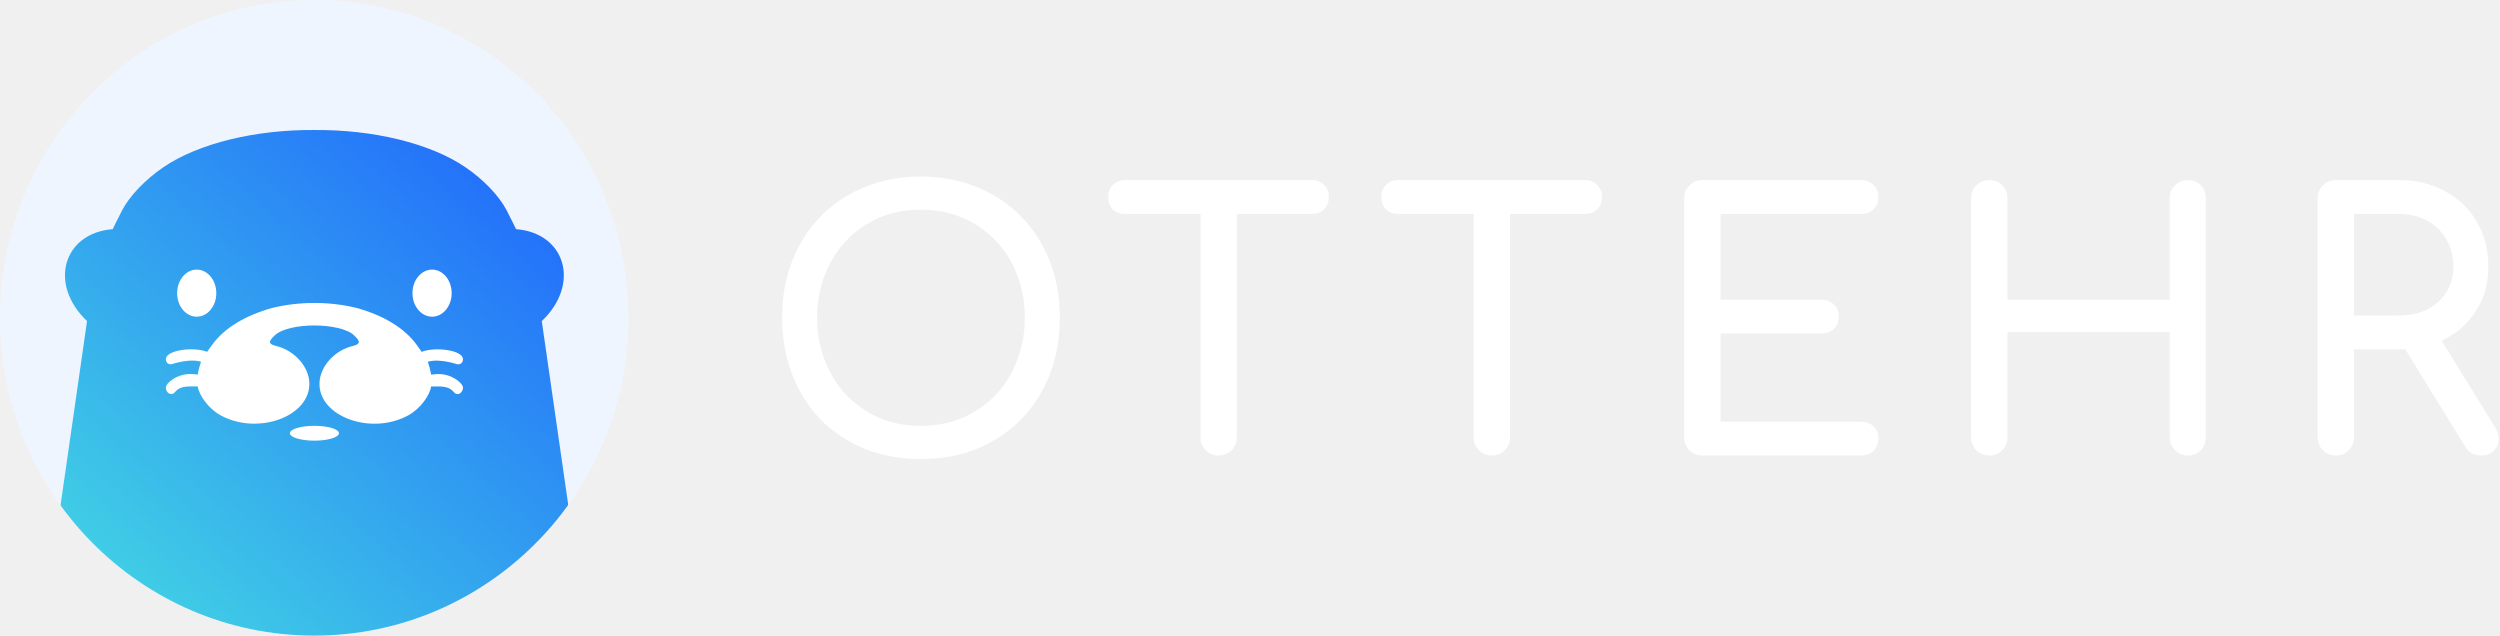
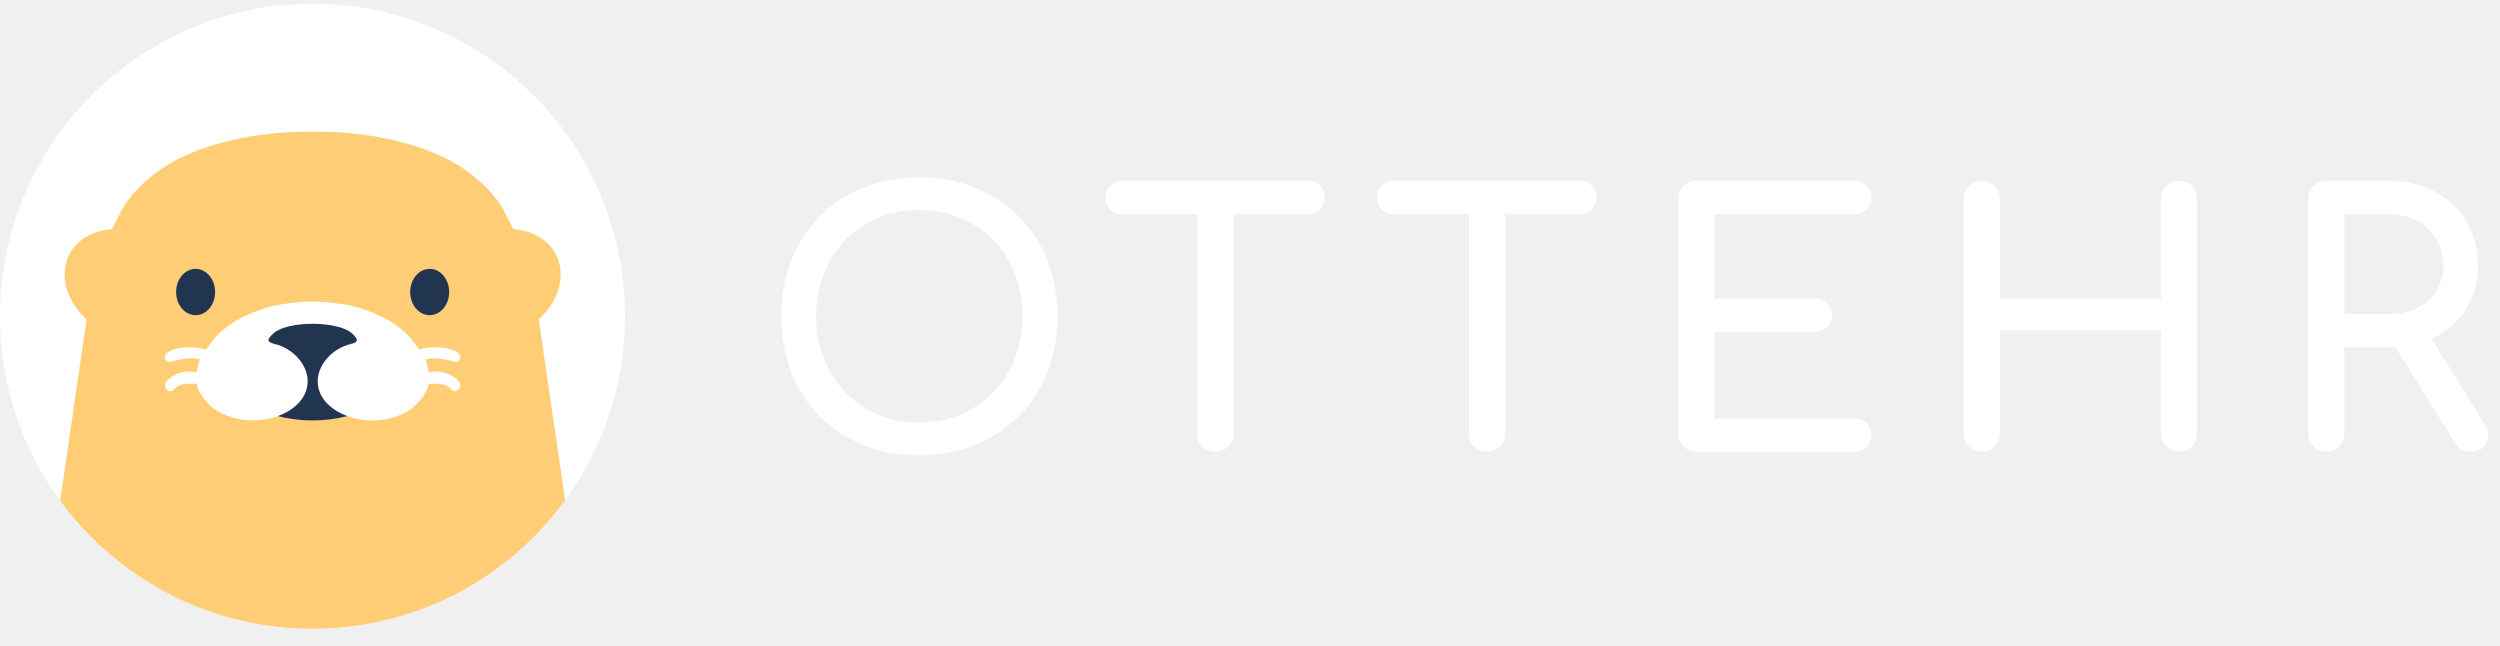
- <svg xmlns="http://www.w3.org/2000/svg" width="118" height="30" viewBox="0 0 118 30" fill="none">
-   <ellipse cx="14.832" cy="15" rx="14.832" ry="15" fill="#EFF5FF" />
-   <mask id="mask0_13050_19343" style="mask-type:alpha" maskUnits="userSpaceOnUse" x="0" y="0" width="30" height="30">
-     <ellipse cx="14.832" cy="15" rx="14.832" ry="15" fill="white" />
+ <svg xmlns="http://www.w3.org/2000/svg" width="120" height="31" viewBox="0 0 120 31" fill="none">
+   <path d="M44.127 21.847C43.148 21.847 42.252 21.686 41.44 21.364C40.627 21.031 39.926 20.571 39.336 19.983C38.758 19.383 38.307 18.679 37.984 17.869C37.661 17.047 37.5 16.148 37.5 15.172C37.5 14.195 37.661 13.302 37.984 12.492C38.307 11.682 38.758 10.983 39.336 10.395C39.926 9.795 40.627 9.335 41.44 9.013C42.252 8.68 43.148 8.514 44.127 8.514C45.106 8.514 45.997 8.68 46.798 9.013C47.611 9.335 48.312 9.795 48.901 10.395C49.491 10.983 49.947 11.682 50.27 12.492C50.593 13.302 50.754 14.195 50.754 15.172C50.754 16.148 50.593 17.047 50.27 17.869C49.947 18.679 49.491 19.383 48.901 19.983C48.312 20.571 47.611 21.031 46.798 21.364C45.997 21.686 45.106 21.847 44.127 21.847ZM44.127 20.282C44.85 20.282 45.513 20.155 46.114 19.899C46.726 19.633 47.254 19.272 47.7 18.817C48.145 18.351 48.484 17.808 48.718 17.186C48.963 16.565 49.085 15.893 49.085 15.172C49.085 14.451 48.963 13.779 48.718 13.158C48.484 12.536 48.145 11.998 47.7 11.543C47.254 11.077 46.726 10.716 46.114 10.461C45.513 10.206 44.85 10.078 44.127 10.078C43.404 10.078 42.736 10.206 42.124 10.461C41.523 10.716 41 11.077 40.555 11.543C40.121 11.998 39.781 12.536 39.537 13.158C39.292 13.779 39.169 14.451 39.169 15.172C39.169 15.893 39.292 16.565 39.537 17.186C39.781 17.808 40.121 18.351 40.555 18.817C41 19.272 41.523 19.633 42.124 19.899C42.736 20.155 43.404 20.282 44.127 20.282Z" fill="white" />
+   <path d="M58.339 21.68C58.094 21.68 57.888 21.597 57.721 21.431C57.554 21.264 57.471 21.059 57.471 20.815V8.68H59.207V20.815C59.207 21.059 59.123 21.264 58.956 21.431C58.789 21.597 58.583 21.68 58.339 21.68ZM53.865 10.278C53.631 10.278 53.436 10.206 53.281 10.062C53.136 9.906 53.063 9.712 53.063 9.479C53.063 9.246 53.136 9.057 53.281 8.913C53.436 8.758 53.631 8.68 53.865 8.68H62.796C63.029 8.68 63.218 8.758 63.363 8.913C63.519 9.057 63.597 9.246 63.597 9.479C63.597 9.712 63.519 9.906 63.363 10.062C63.218 10.206 63.029 10.278 62.796 10.278H53.865Z" fill="white" />
+   <path d="M71.378 21.68C71.133 21.68 70.927 21.597 70.76 21.431C70.594 21.264 70.51 21.059 70.51 20.815V8.68H72.246V20.815C72.246 21.059 72.163 21.264 71.996 21.431C71.829 21.597 71.623 21.68 71.378 21.68ZM66.904 10.278C66.671 10.278 66.476 10.206 66.32 10.062C66.175 9.906 66.103 9.712 66.103 9.479C66.103 9.246 66.175 9.057 66.32 8.913C66.476 8.758 66.671 8.68 66.904 8.68H75.835C76.069 8.68 76.258 8.758 76.403 8.913C76.558 9.057 76.636 9.246 76.636 9.479C76.636 9.712 76.558 9.906 76.403 10.062C76.258 10.206 76.069 10.278 75.835 10.278H66.904Z" fill="white" />
+   <path d="M81.43 21.68C81.185 21.68 80.979 21.597 80.812 21.431C80.645 21.264 80.561 21.059 80.561 20.815V9.546C80.561 9.29 80.645 9.085 80.812 8.93C80.979 8.763 81.185 8.68 81.43 8.68H88.975C89.231 8.68 89.437 8.758 89.593 8.913C89.748 9.057 89.826 9.252 89.826 9.496C89.826 9.729 89.748 9.917 89.593 10.062C89.437 10.206 89.231 10.278 88.975 10.278H82.298V14.323H87.088C87.344 14.323 87.55 14.401 87.706 14.556C87.862 14.7 87.94 14.889 87.94 15.122C87.94 15.355 87.862 15.549 87.706 15.705C87.55 15.849 87.344 15.921 87.088 15.921H82.298V20.082H88.975C89.231 20.082 89.437 20.155 89.593 20.299C89.748 20.443 89.826 20.632 89.826 20.865C89.826 21.109 89.748 21.309 89.593 21.464C89.437 21.608 89.231 21.68 88.975 21.68H81.43Z" fill="white" />
+   <path d="M95.121 21.68C94.876 21.68 94.671 21.597 94.504 21.431C94.337 21.264 94.253 21.059 94.253 20.815V9.546C94.253 9.29 94.337 9.085 94.504 8.93C94.671 8.763 94.876 8.68 95.121 8.68C95.377 8.68 95.583 8.763 95.739 8.93C95.906 9.085 95.989 9.29 95.989 9.546V14.323H103.735V9.546C103.735 9.29 103.818 9.085 103.985 8.93C104.152 8.763 104.358 8.68 104.603 8.68C104.859 8.68 105.065 8.763 105.221 8.93C105.376 9.085 105.454 9.29 105.454 9.546V20.815C105.454 21.059 105.376 21.264 105.221 21.431C105.065 21.597 104.859 21.68 104.603 21.68C104.358 21.68 104.152 21.597 103.985 21.431C103.818 21.264 103.735 21.059 103.735 20.815V15.854H95.989V20.815C95.989 21.059 95.906 21.264 95.739 21.431C95.583 21.597 95.377 21.68 95.121 21.68Z" fill="white" />
+   <path d="M111.666 21.68C111.421 21.68 111.215 21.597 111.048 21.431C110.881 21.264 110.798 21.059 110.798 20.815V9.546C110.798 9.29 110.881 9.085 111.048 8.93C111.215 8.763 111.421 8.68 111.666 8.68H114.67C115.505 8.68 116.245 8.858 116.891 9.213C117.536 9.557 118.037 10.034 118.393 10.644C118.76 11.255 118.944 11.965 118.944 12.775C118.944 13.53 118.76 14.201 118.393 14.789C118.037 15.377 117.536 15.838 116.891 16.171C116.245 16.504 115.505 16.67 114.67 16.67H112.534V20.815C112.534 21.059 112.45 21.264 112.283 21.431C112.127 21.597 111.922 21.68 111.666 21.68ZM118.593 21.68C118.437 21.68 118.293 21.647 118.159 21.581C118.037 21.514 117.931 21.409 117.842 21.264L114.837 16.437L116.523 15.954L119.261 20.349C119.461 20.671 119.489 20.976 119.344 21.264C119.2 21.542 118.949 21.68 118.593 21.68ZM112.534 15.072H114.67C115.182 15.072 115.633 14.978 116.023 14.789C116.412 14.589 116.718 14.318 116.941 13.973C117.163 13.618 117.275 13.219 117.275 12.775C117.275 12.287 117.163 11.854 116.941 11.477C116.718 11.099 116.412 10.805 116.023 10.594C115.633 10.383 115.182 10.278 114.67 10.278H112.534V15.072Z" fill="white" />
+   <circle cx="15" cy="15.18" r="15" fill="white" />
+   <mask id="mask0_13928_4286" style="mask-type:alpha" maskUnits="userSpaceOnUse" x="0" y="0" width="30" height="31">
+     <circle cx="15" cy="15.18" r="15" fill="#536682" />
  </mask>
-   <g mask="url(#mask0_13050_19343)">
-     <path fill-rule="evenodd" clip-rule="evenodd" d="M28.665 34.713C28.587 34.346 28.468 33.814 28.336 33.244C28.06 32.064 27.51 28.628 26.744 23.299L25.572 15.155C27.424 13.391 26.672 10.992 24.358 10.817C24.358 10.817 24.097 10.275 23.91 9.922C23.556 9.242 22.825 8.479 21.971 7.896C20.311 6.759 17.588 6.113 14.84 6.137C12.092 6.113 9.369 6.759 7.706 7.896C6.852 8.483 6.121 9.244 5.767 9.922C5.583 10.275 5.318 10.817 5.318 10.817C3.005 10.992 2.256 13.391 4.108 15.155L2.937 23.299C2.17 28.631 1.62 32.064 1.344 33.244C1.211 33.814 1.098 34.347 1.015 34.713H28.665Z" fill="url(#paint0_linear_13050_19343)" />
-     <path d="M20.394 14.948C20.905 14.948 21.319 14.451 21.319 13.837C21.319 13.223 20.905 12.725 20.394 12.725C19.883 12.725 19.468 13.223 19.468 13.837C19.468 14.451 19.883 14.948 20.394 14.948Z" fill="white" />
-     <path d="M9.285 14.948C9.796 14.948 10.21 14.451 10.21 13.837C10.21 13.223 9.796 12.725 9.285 12.725C8.774 12.725 8.36 13.223 8.36 13.837C8.36 14.451 8.774 14.948 9.285 14.948Z" fill="white" />
-     <path d="M14.84 20.799C15.479 20.799 15.998 20.642 15.998 20.448C15.998 20.255 15.479 20.098 14.84 20.098C14.201 20.098 13.682 20.255 13.682 20.448C13.682 20.642 14.201 20.799 14.84 20.799Z" fill="white" />
-     <path d="M16.634 16.335C15.784 16.544 15.108 17.299 15.08 18.069C15.021 19.657 17.514 20.57 19.274 19.602C19.85 19.285 20.291 18.652 20.348 18.241H20.695C21.17 18.241 21.308 18.387 21.417 18.501L21.447 18.534C21.621 18.71 21.852 18.517 21.852 18.3C21.852 18.084 21.331 17.656 20.712 17.656C20.591 17.654 20.47 17.663 20.351 17.685C20.315 17.476 20.262 17.27 20.192 17.07C20.192 17.07 20.199 17.07 20.21 17.07C20.359 17.032 20.513 17.016 20.667 17.022C20.938 17.036 21.206 17.082 21.466 17.158L21.494 17.166C21.679 17.25 21.852 17.154 21.852 16.957C21.852 16.519 20.532 16.358 19.902 16.607C19.902 16.607 19.849 16.525 19.66 16.266C19.09 15.486 18.125 14.896 16.822 14.531C15.518 14.222 14.162 14.222 12.858 14.531C11.554 14.896 10.589 15.486 10.02 16.266C9.831 16.523 9.777 16.607 9.777 16.607C9.148 16.356 7.829 16.517 7.829 16.955C7.829 17.152 8.002 17.247 8.187 17.163L8.215 17.156C8.475 17.079 8.743 17.034 9.013 17.019C9.168 17.014 9.322 17.03 9.471 17.068C9.482 17.068 9.489 17.068 9.489 17.068C9.419 17.268 9.366 17.474 9.33 17.683C9.211 17.661 9.09 17.651 8.969 17.654C8.349 17.654 7.829 18.074 7.829 18.298C7.829 18.521 8.06 18.707 8.234 18.532L8.264 18.499C8.376 18.385 8.511 18.239 8.985 18.239H9.333C9.39 18.648 9.831 19.281 10.407 19.6C12.167 20.568 14.66 19.656 14.601 18.067C14.573 17.296 13.896 16.542 13.047 16.333C12.665 16.239 12.649 16.13 12.973 15.825C13.297 15.52 14.067 15.361 14.841 15.362C15.615 15.363 16.389 15.522 16.709 15.825C17.028 16.128 17.016 16.241 16.634 16.335Z" fill="white" />
+   <g mask="url(#mask0_13928_4286)">
+     <path fill-rule="evenodd" clip-rule="evenodd" d="M28.988 34.894C28.91 34.526 28.79 33.994 28.656 33.424C28.377 32.245 27.821 28.809 27.046 23.479L25.861 15.336C27.734 13.572 26.974 11.172 24.633 10.998C24.633 10.998 24.369 10.456 24.18 10.103C23.822 9.422 23.083 8.66 22.219 8.077C20.54 6.939 17.787 6.293 15.008 6.317C12.228 6.293 9.475 6.939 7.793 8.077C6.929 8.663 6.19 9.424 5.832 10.103C5.646 10.456 5.379 10.998 5.379 10.998C3.039 11.172 2.282 13.572 4.155 15.336L2.97 23.479C2.194 28.811 1.638 32.245 1.359 33.424C1.224 33.994 1.111 34.527 1.027 34.894H28.988Z" fill="#FFCD75" />
+     <path d="M20.624 15.129C21.141 15.129 21.56 14.631 21.56 14.017C21.56 13.403 21.141 12.905 20.624 12.905C20.107 12.905 19.688 13.403 19.688 14.017C19.688 14.631 20.107 15.129 20.624 15.129Z" fill="#213450" />
+     <path d="M9.39 15.129C9.907 15.129 10.326 14.631 10.326 14.017C10.326 13.403 9.907 12.905 9.39 12.905C8.873 12.905 8.454 13.403 8.454 14.017C8.454 14.631 8.873 15.129 9.39 15.129Z" fill="#213450" />
+     <ellipse cx="15" cy="17.38" rx="4.4" ry="2.8" fill="#213450" />
+     <path d="M16.822 16.516C15.963 16.724 15.279 17.479 15.25 18.249C15.19 19.837 17.712 20.75 19.492 19.783C20.074 19.465 20.52 18.832 20.578 18.421H20.929C21.409 18.421 21.549 18.568 21.659 18.681L21.689 18.714C21.865 18.89 22.099 18.697 22.099 18.48C22.099 18.264 21.573 17.836 20.946 17.836C20.824 17.834 20.701 17.844 20.581 17.866C20.545 17.657 20.491 17.451 20.42 17.251C20.42 17.251 20.427 17.251 20.438 17.251C20.589 17.213 20.745 17.196 20.901 17.202C21.174 17.216 21.445 17.262 21.709 17.338L21.737 17.346C21.924 17.43 22.099 17.335 22.099 17.137C22.099 16.699 20.764 16.538 20.127 16.787C20.127 16.787 20.073 16.705 19.882 16.447C19.306 15.666 18.33 15.076 17.012 14.711C15.694 14.402 14.322 14.402 13.003 14.711C11.685 15.076 10.709 15.666 10.133 16.447C9.942 16.703 9.888 16.787 9.888 16.787C9.251 16.536 7.917 16.697 7.917 17.135C7.917 17.332 8.092 17.428 8.279 17.344L8.307 17.336C8.571 17.26 8.842 17.214 9.115 17.2C9.271 17.194 9.427 17.21 9.578 17.248C9.589 17.248 9.596 17.248 9.596 17.248C9.525 17.448 9.471 17.654 9.435 17.863C9.315 17.841 9.192 17.831 9.07 17.834C8.444 17.834 7.917 18.255 7.917 18.478C7.917 18.702 8.151 18.888 8.327 18.712L8.357 18.679C8.471 18.566 8.607 18.419 9.087 18.419H9.439C9.496 18.829 9.942 19.462 10.524 19.78C12.304 20.748 14.826 19.836 14.766 18.247C14.738 17.477 14.053 16.722 13.195 16.513C12.808 16.419 12.792 16.31 13.12 16.005C13.448 15.7 14.226 15.541 15.009 15.542C15.791 15.543 16.574 15.702 16.898 16.005C17.221 16.308 17.208 16.422 16.822 16.516Z" fill="white" />
  </g>
-   <path d="M43.469 21.667C42.501 21.667 41.615 21.506 40.812 21.184C40.008 20.851 39.315 20.39 38.732 19.802C38.16 19.203 37.714 18.498 37.395 17.688C37.076 16.867 36.916 15.968 36.916 14.992C36.916 14.015 37.076 13.122 37.395 12.312C37.714 11.502 38.16 10.803 38.732 10.214C39.315 9.615 40.008 9.155 40.812 8.833C41.615 8.5 42.501 8.333 43.469 8.333C44.438 8.333 45.318 8.5 46.11 8.833C46.914 9.155 47.607 9.615 48.19 10.214C48.773 10.803 49.225 11.502 49.544 12.312C49.863 13.122 50.023 14.015 50.023 14.992C50.023 15.968 49.863 16.867 49.544 17.688C49.225 18.498 48.773 19.203 48.19 19.802C47.607 20.39 46.914 20.851 46.11 21.184C45.318 21.506 44.438 21.667 43.469 21.667ZM43.469 20.102C44.185 20.102 44.839 19.974 45.434 19.719C46.039 19.453 46.562 19.092 47.002 18.637C47.442 18.171 47.778 17.627 48.009 17.006C48.251 16.384 48.372 15.713 48.372 14.992C48.372 14.27 48.251 13.599 48.009 12.978C47.778 12.356 47.442 11.818 47.002 11.363C46.562 10.897 46.039 10.536 45.434 10.281C44.839 10.026 44.185 9.898 43.469 9.898C42.754 9.898 42.094 10.026 41.489 10.281C40.894 10.536 40.377 10.897 39.937 11.363C39.508 11.818 39.172 12.356 38.93 12.978C38.688 13.599 38.567 14.27 38.567 14.992C38.567 15.713 38.688 16.384 38.93 17.006C39.172 17.627 39.508 18.171 39.937 18.637C40.377 19.092 40.894 19.453 41.489 19.719C42.094 19.974 42.754 20.102 43.469 20.102Z" fill="white" />
-   <path d="M57.522 21.5C57.28 21.5 57.076 21.417 56.911 21.251C56.746 21.084 56.664 20.879 56.664 20.635V8.5H58.38V20.635C58.38 20.879 58.298 21.084 58.133 21.251C57.968 21.417 57.764 21.5 57.522 21.5ZM53.098 10.098C52.867 10.098 52.675 10.026 52.52 9.881C52.377 9.726 52.306 9.532 52.306 9.299C52.306 9.066 52.377 8.877 52.52 8.733C52.675 8.578 52.867 8.5 53.098 8.5H61.929C62.16 8.5 62.347 8.578 62.49 8.733C62.645 8.877 62.721 9.066 62.721 9.299C62.721 9.532 62.645 9.726 62.49 9.881C62.347 10.026 62.16 10.098 61.929 10.098H53.098Z" fill="white" />
-   <path d="M70.416 21.5C70.174 21.5 69.97 21.417 69.805 21.251C69.64 21.084 69.558 20.879 69.558 20.635V8.5H71.274V20.635C71.274 20.879 71.192 21.084 71.026 21.251C70.862 21.417 70.658 21.5 70.416 21.5ZM65.992 10.098C65.761 10.098 65.568 10.026 65.414 9.881C65.271 9.726 65.2 9.532 65.2 9.299C65.2 9.066 65.271 8.877 65.414 8.733C65.568 8.578 65.761 8.5 65.992 8.5H74.823C75.054 8.5 75.241 8.578 75.384 8.733C75.538 8.877 75.615 9.066 75.615 9.299C75.615 9.532 75.538 9.726 75.384 9.881C75.241 10.026 75.054 10.098 74.823 10.098H65.992Z" fill="white" />
-   <path d="M80.355 21.5C80.113 21.5 79.909 21.417 79.744 21.251C79.579 21.084 79.497 20.879 79.497 20.635V9.365C79.497 9.11 79.579 8.905 79.744 8.75C79.909 8.583 80.113 8.5 80.355 8.5H87.816C88.069 8.5 88.273 8.578 88.427 8.733C88.581 8.877 88.658 9.071 88.658 9.315C88.658 9.549 88.581 9.737 88.427 9.881C88.273 10.026 88.069 10.098 87.816 10.098H81.213V14.143H85.951C86.204 14.143 86.407 14.22 86.561 14.376C86.716 14.52 86.793 14.709 86.793 14.942C86.793 15.175 86.716 15.369 86.561 15.524C86.407 15.669 86.204 15.741 85.951 15.741H81.213V19.902H87.816C88.069 19.902 88.273 19.974 88.427 20.119C88.581 20.263 88.658 20.452 88.658 20.685C88.658 20.929 88.581 21.128 88.427 21.284C88.273 21.428 88.069 21.5 87.816 21.5H80.355Z" fill="white" />
-   <path d="M93.894 21.5C93.651 21.5 93.448 21.417 93.283 21.251C93.118 21.084 93.035 20.879 93.035 20.635V9.365C93.035 9.11 93.118 8.905 93.283 8.75C93.448 8.583 93.651 8.5 93.894 8.5C94.147 8.5 94.35 8.583 94.504 8.75C94.669 8.905 94.752 9.11 94.752 9.365V14.143H102.411V9.365C102.411 9.11 102.494 8.905 102.659 8.75C102.824 8.583 103.027 8.5 103.269 8.5C103.522 8.5 103.726 8.583 103.88 8.75C104.034 8.905 104.111 9.11 104.111 9.365V20.635C104.111 20.879 104.034 21.084 103.88 21.251C103.726 21.417 103.522 21.5 103.269 21.5C103.027 21.5 102.824 21.417 102.659 21.251C102.494 21.084 102.411 20.879 102.411 20.635V15.674H94.752V20.635C94.752 20.879 94.669 21.084 94.504 21.251C94.35 21.417 94.147 21.5 93.894 21.5Z" fill="white" />
-   <path d="M110.253 21.5C110.011 21.5 109.808 21.417 109.642 21.251C109.477 21.084 109.395 20.879 109.395 20.635V9.365C109.395 9.11 109.477 8.905 109.642 8.75C109.808 8.583 110.011 8.5 110.253 8.5H113.224C114.05 8.5 114.782 8.677 115.42 9.033C116.058 9.377 116.553 9.854 116.905 10.464C117.269 11.074 117.45 11.785 117.45 12.595C117.45 13.349 117.269 14.021 116.905 14.609C116.553 15.197 116.058 15.658 115.42 15.991C114.782 16.323 114.05 16.49 113.224 16.49H111.112V20.635C111.112 20.879 111.029 21.084 110.864 21.251C110.71 21.417 110.506 21.5 110.253 21.5ZM117.103 21.5C116.949 21.5 116.806 21.467 116.674 21.4C116.553 21.334 116.449 21.228 116.361 21.084L113.389 16.257L115.057 15.774L117.764 20.169C117.962 20.49 117.989 20.796 117.846 21.084C117.703 21.361 117.456 21.5 117.103 21.5ZM111.112 14.892H113.224C113.731 14.892 114.176 14.797 114.561 14.609C114.947 14.409 115.249 14.137 115.469 13.793C115.689 13.438 115.799 13.039 115.799 12.595C115.799 12.106 115.689 11.674 115.469 11.296C115.249 10.919 114.947 10.625 114.561 10.414C114.176 10.203 113.731 10.098 113.224 10.098H111.112V14.892Z" fill="white" />
-   <defs>
-     <linearGradient id="paint0_linear_13050_19343" x1="25.694" y1="8.631" x2="2.13" y2="34.46" gradientUnits="userSpaceOnUse">
-       <stop stop-color="#226CFB" />
-       <stop offset="1" stop-color="#48E9DF" />
-     </linearGradient>
-   </defs>
</svg>
